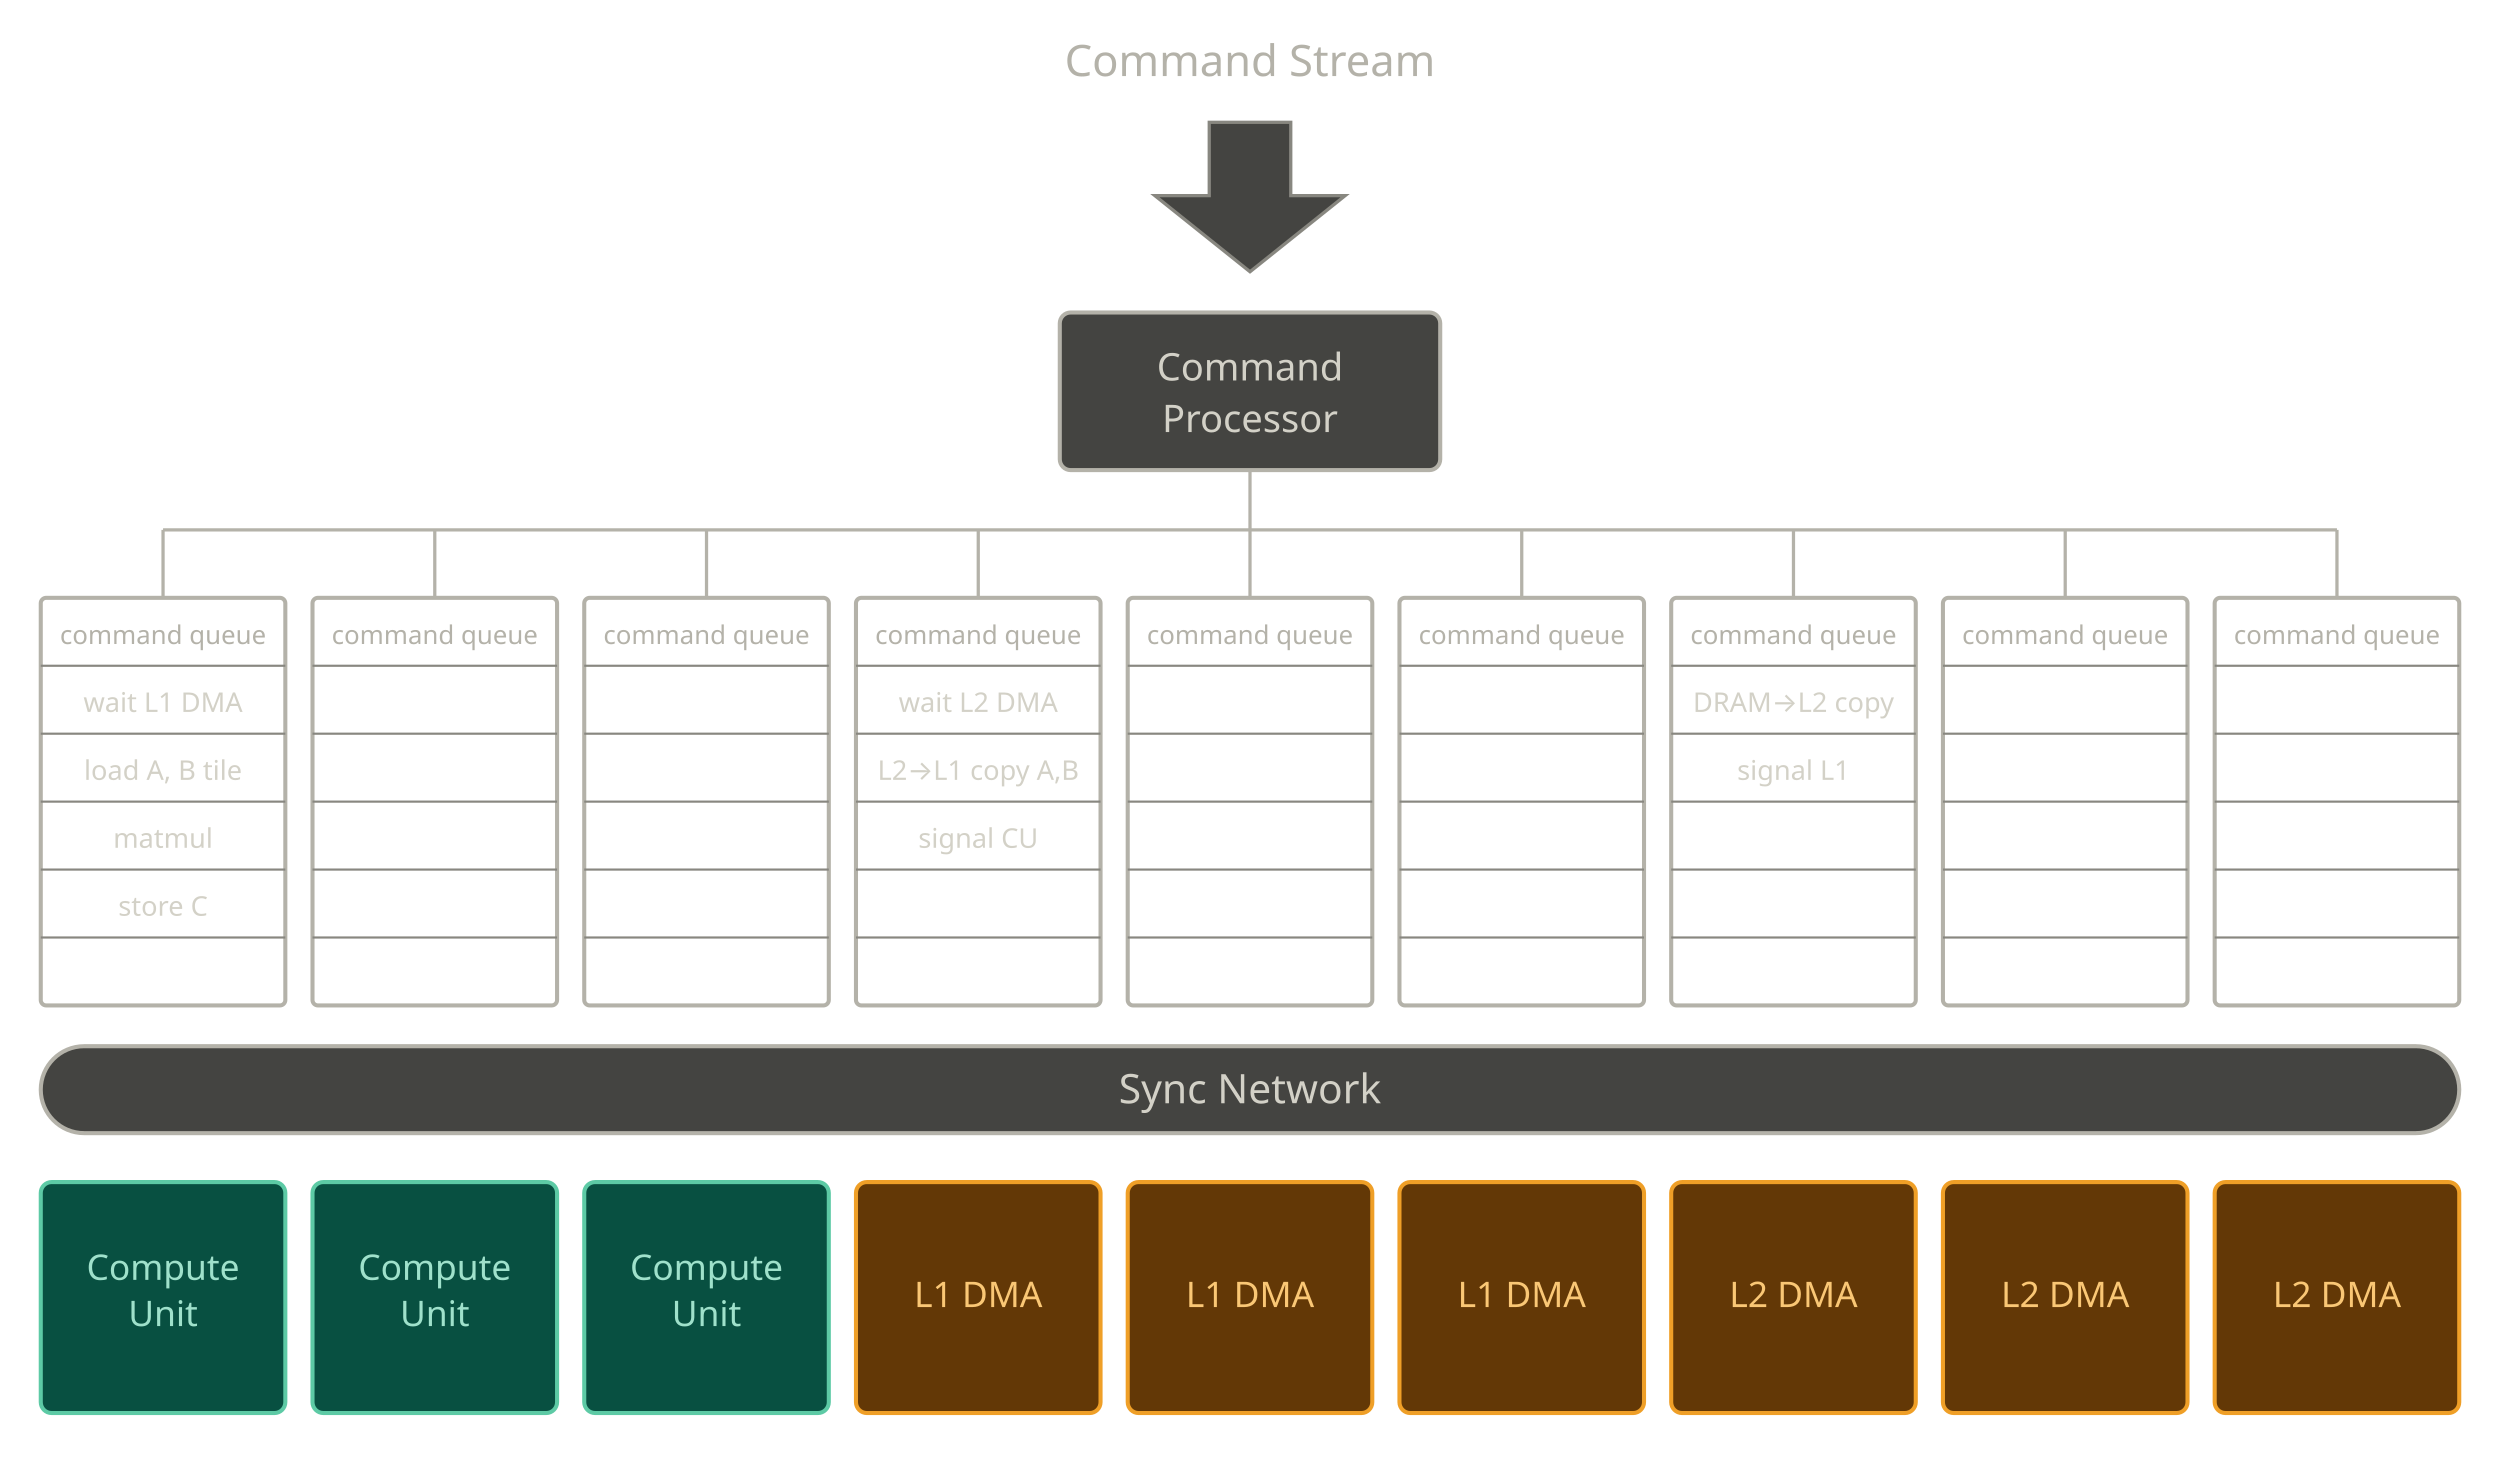
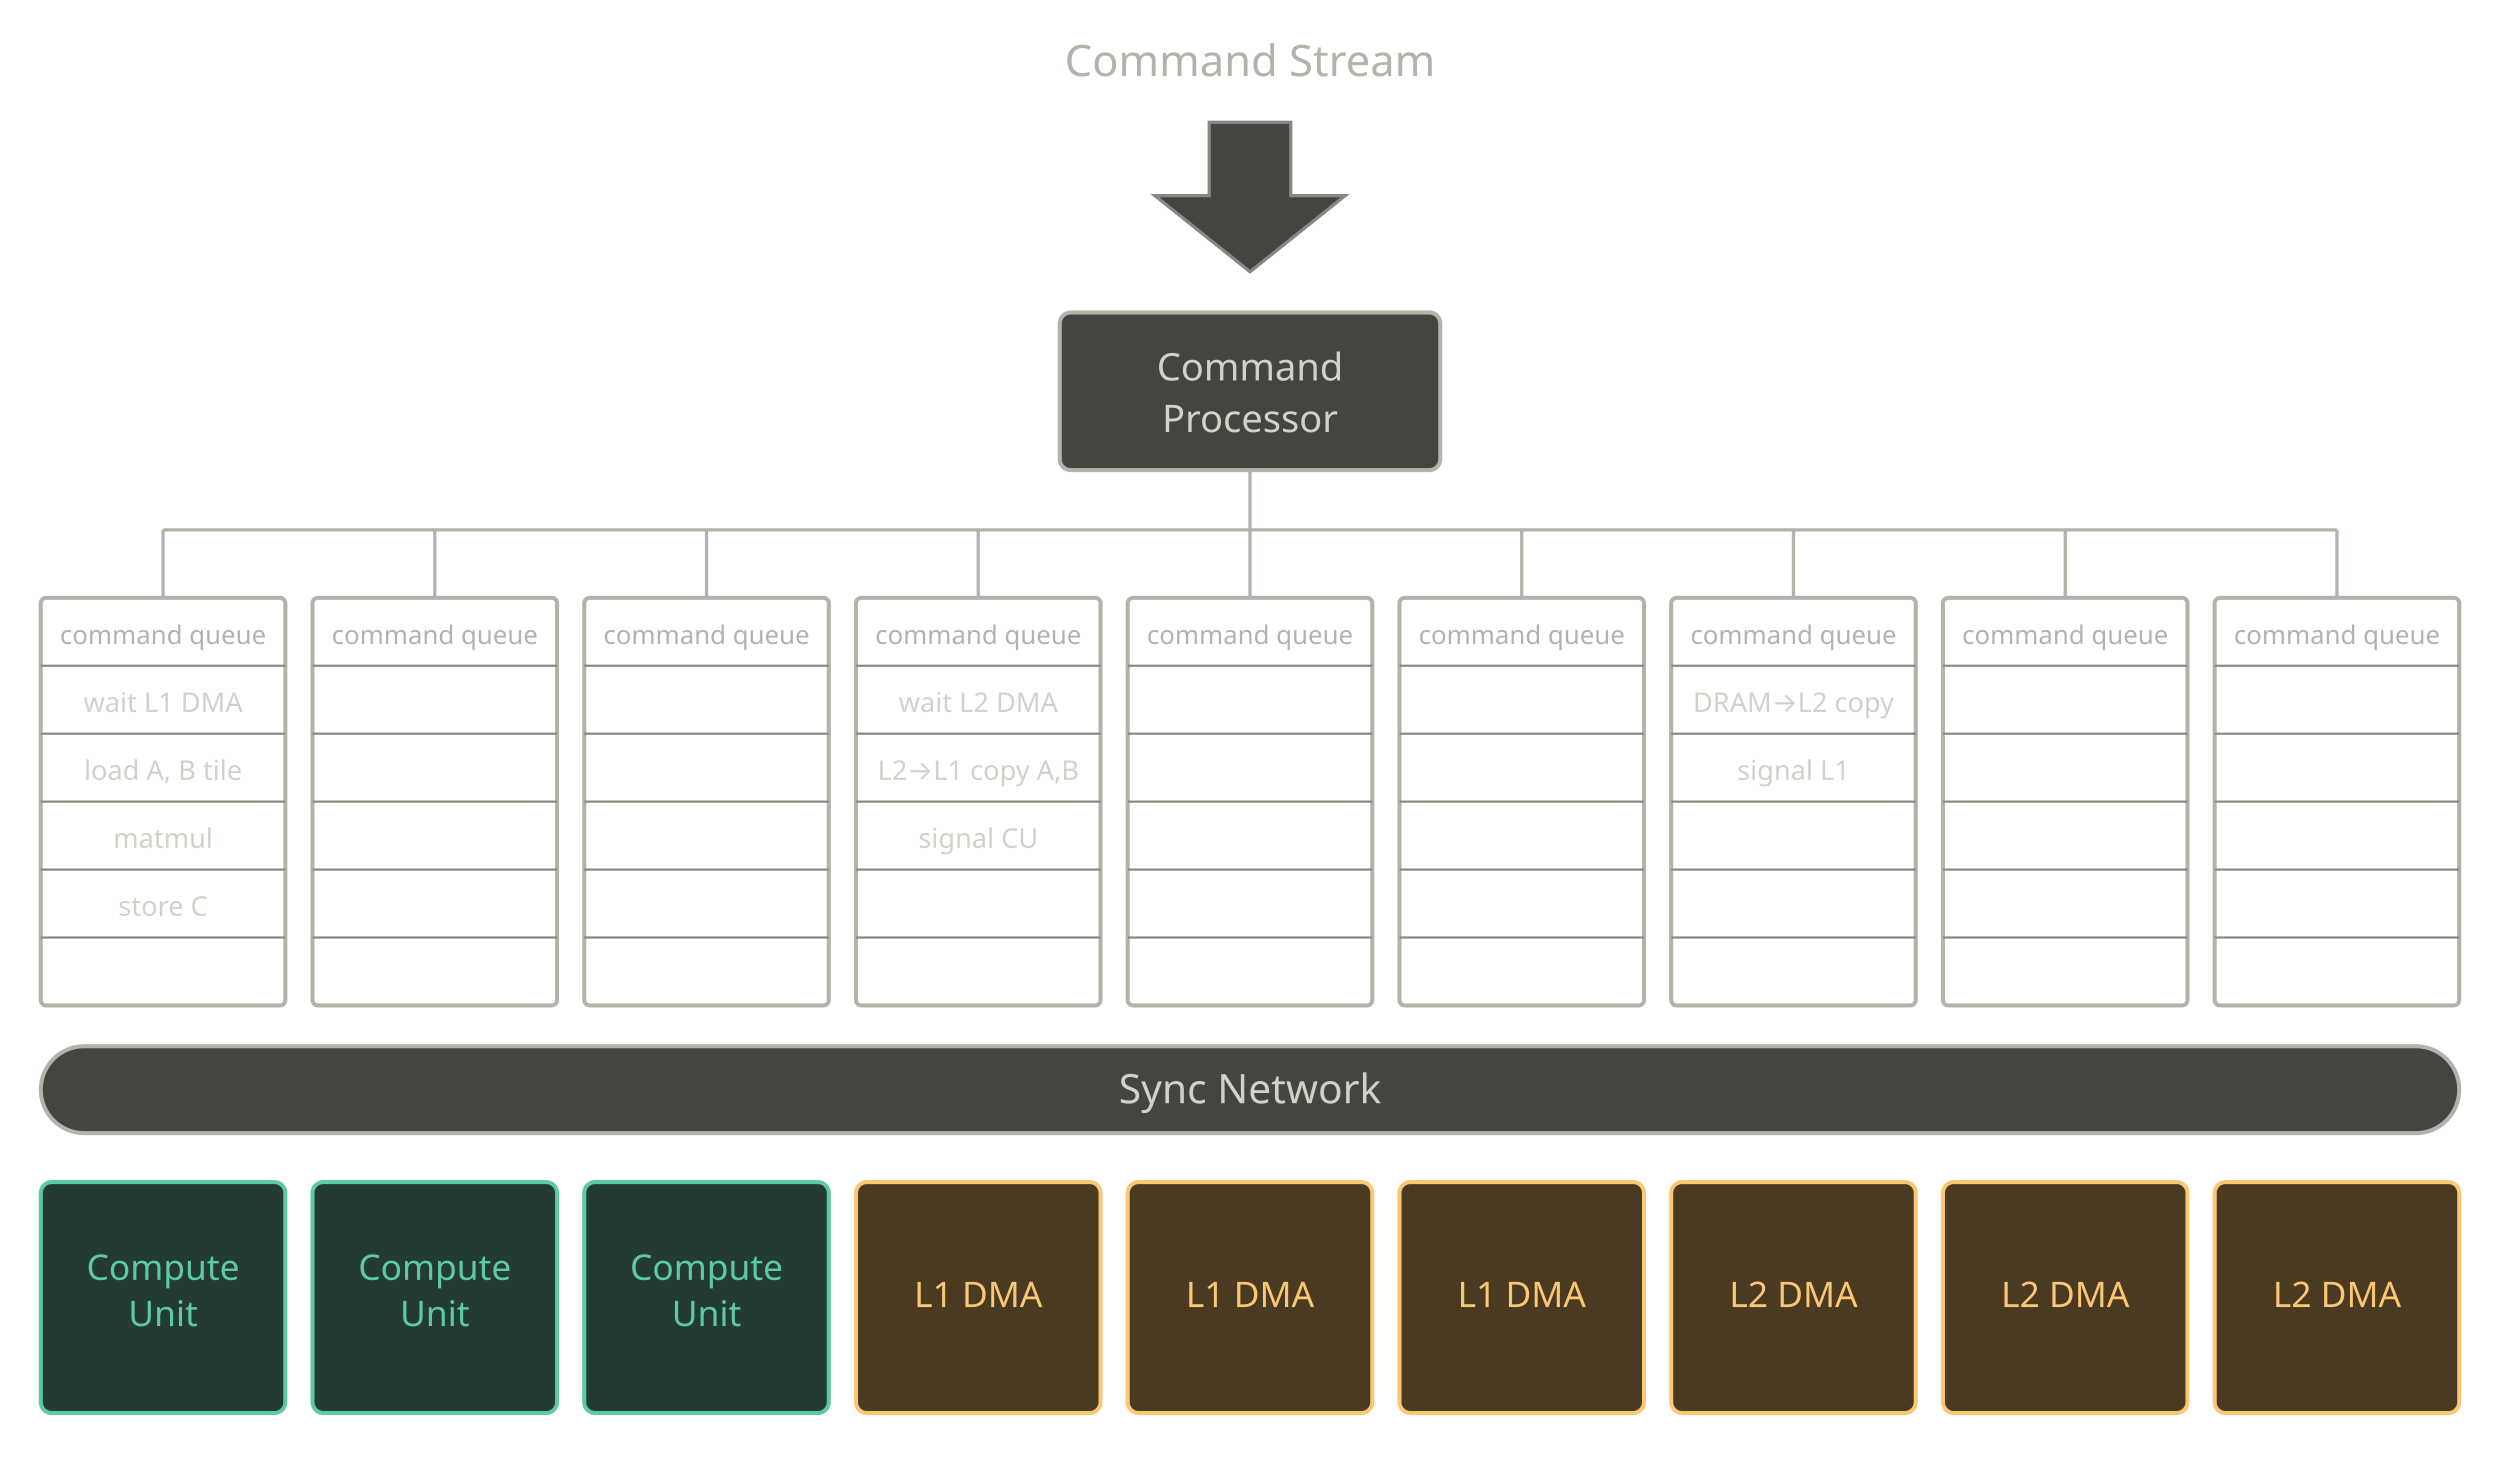
<svg xmlns="http://www.w3.org/2000/svg" width="920" height="540" viewBox="0 0 920 540" font-family="'Pretendard', 'Apple SD Gothic Neo', 'Noto Sans KR', 'Segoe UI', system-ui, -apple-system, sans-serif">
  <text x="460" y="28" text-anchor="middle" font-size="16" fill="#B4B2A9">Command Stream</text>
  <path d="M 445 45 L 475 45 L 475 72 L 495 72 L 460 100 L 425 72 L 445 72 Z" fill="#444441" stroke="#888780" stroke-width="1.2" />
  <rect x="390" y="115" width="140" height="58" rx="4" fill="#444441" stroke="#B4B2A9" stroke-width="1.5" />
  <text x="460" y="140" text-anchor="middle" font-size="14" fill="#D3D1C7">Command</text>
  <text x="460" y="159" text-anchor="middle" font-size="14" fill="#D3D1C7">Processor</text>
  <g stroke="#B4B2A9" stroke-width="1.2" fill="none">
    <line x1="460" y1="173" x2="460" y2="195" />
    <line x1="60" y1="195" x2="860" y2="195" />
    <line x1="60" y1="195" x2="60" y2="220" />
    <line x1="160" y1="195" x2="160" y2="220" />
    <line x1="260" y1="195" x2="260" y2="220" />
    <line x1="360" y1="195" x2="360" y2="220" />
    <line x1="460" y1="195" x2="460" y2="220" />
    <line x1="560" y1="195" x2="560" y2="220" />
    <line x1="660" y1="195" x2="660" y2="220" />
    <line x1="760" y1="195" x2="760" y2="220" />
    <line x1="860" y1="195" x2="860" y2="220" />
  </g>
  <g stroke="#B4B2A9" stroke-width="1.5" fill="none">
    <rect x="15" y="220" width="90" height="150" rx="2" />
    <rect x="115" y="220" width="90" height="150" rx="2" />
    <rect x="215" y="220" width="90" height="150" rx="2" />
    <rect x="315" y="220" width="90" height="150" rx="2" />
    <rect x="415" y="220" width="90" height="150" rx="2" />
    <rect x="515" y="220" width="90" height="150" rx="2" />
    <rect x="615" y="220" width="90" height="150" rx="2" />
    <rect x="715" y="220" width="90" height="150" rx="2" />
    <rect x="815" y="220" width="90" height="150" rx="2" />
  </g>
  <g stroke="#888780" stroke-width="0.8">
    <line x1="15" y1="245" x2="105" y2="245" />
    <line x1="15" y1="270" x2="105" y2="270" />
    <line x1="15" y1="295" x2="105" y2="295" />
    <line x1="15" y1="320" x2="105" y2="320" />
    <line x1="15" y1="345" x2="105" y2="345" />
    <line x1="115" y1="245" x2="205" y2="245" />
    <line x1="115" y1="270" x2="205" y2="270" />
    <line x1="115" y1="295" x2="205" y2="295" />
    <line x1="115" y1="320" x2="205" y2="320" />
    <line x1="115" y1="345" x2="205" y2="345" />
    <line x1="215" y1="245" x2="305" y2="245" />
    <line x1="215" y1="270" x2="305" y2="270" />
    <line x1="215" y1="295" x2="305" y2="295" />
    <line x1="215" y1="320" x2="305" y2="320" />
    <line x1="215" y1="345" x2="305" y2="345" />
    <line x1="315" y1="245" x2="405" y2="245" />
    <line x1="315" y1="270" x2="405" y2="270" />
    <line x1="315" y1="295" x2="405" y2="295" />
    <line x1="315" y1="320" x2="405" y2="320" />
    <line x1="315" y1="345" x2="405" y2="345" />
    <line x1="415" y1="245" x2="505" y2="245" />
    <line x1="415" y1="270" x2="505" y2="270" />
    <line x1="415" y1="295" x2="505" y2="295" />
    <line x1="415" y1="320" x2="505" y2="320" />
    <line x1="415" y1="345" x2="505" y2="345" />
    <line x1="515" y1="245" x2="605" y2="245" />
    <line x1="515" y1="270" x2="605" y2="270" />
    <line x1="515" y1="295" x2="605" y2="295" />
    <line x1="515" y1="320" x2="605" y2="320" />
    <line x1="515" y1="345" x2="605" y2="345" />
    <line x1="615" y1="245" x2="705" y2="245" />
    <line x1="615" y1="270" x2="705" y2="270" />
    <line x1="615" y1="295" x2="705" y2="295" />
    <line x1="615" y1="320" x2="705" y2="320" />
    <line x1="615" y1="345" x2="705" y2="345" />
    <line x1="715" y1="245" x2="805" y2="245" />
    <line x1="715" y1="270" x2="805" y2="270" />
    <line x1="715" y1="295" x2="805" y2="295" />
    <line x1="715" y1="320" x2="805" y2="320" />
    <line x1="715" y1="345" x2="805" y2="345" />
    <line x1="815" y1="245" x2="905" y2="245" />
    <line x1="815" y1="270" x2="905" y2="270" />
    <line x1="815" y1="295" x2="905" y2="295" />
    <line x1="815" y1="320" x2="905" y2="320" />
    <line x1="815" y1="345" x2="905" y2="345" />
  </g>
  <rect x="15" y="385" width="890" height="32" rx="16" fill="#444441" stroke="#B4B2A9" stroke-width="1.5" />
  <text x="460" y="406" text-anchor="middle" font-size="15" fill="#D3D1C7">Sync Network</text>
-   <g fill="#085041" stroke="#5DCAA5" stroke-width="1.5">
+   <g fill="#233B34" stroke="#5DCAA5" stroke-width="1.5">
    <rect x="15" y="435" width="90" height="85" rx="4" />
    <rect x="115" y="435" width="90" height="85" rx="4" />
    <rect x="215" y="435" width="90" height="85" rx="4" />
  </g>
-   <g font-size="13" fill="#9FE1CB" text-anchor="middle">
+   <g font-size="13" fill="#5DCAA5" text-anchor="middle">
    <text x="60" y="471">Compute</text>
    <text x="60" y="488">Unit</text>
    <text x="160" y="471">Compute</text>
    <text x="160" y="488">Unit</text>
    <text x="260" y="471">Compute</text>
    <text x="260" y="488">Unit</text>
  </g>
-   <g fill="#633806" stroke="#EF9F27" stroke-width="1.5">
+   <g fill="#4A3A22" stroke="#FAC775" stroke-width="1.5">
    <rect x="315" y="435" width="90" height="85" rx="4" />
    <rect x="415" y="435" width="90" height="85" rx="4" />
    <rect x="515" y="435" width="90" height="85" rx="4" />
    <rect x="615" y="435" width="90" height="85" rx="4" />
    <rect x="715" y="435" width="90" height="85" rx="4" />
    <rect x="815" y="435" width="90" height="85" rx="4" />
  </g>
  <g font-size="13" fill="#FAC775" text-anchor="middle">
    <text x="360" y="481">L1 DMA</text>
    <text x="460" y="481">L1 DMA</text>
    <text x="560" y="481">L1 DMA</text>
    <text x="660" y="481">L2 DMA</text>
    <text x="760" y="481">L2 DMA</text>
    <text x="860" y="481">L2 DMA</text>
  </g>
  <text x="60" y="237" text-anchor="middle" font-size="9.5" fill="#B4B2A9">command queue</text>
  <text x="160" y="237" text-anchor="middle" font-size="9.5" fill="#B4B2A9">command queue</text>
  <text x="260" y="237" text-anchor="middle" font-size="9.5" fill="#B4B2A9">command queue</text>
  <text x="360" y="237" text-anchor="middle" font-size="9.5" fill="#B4B2A9">command queue</text>
  <text x="460" y="237" text-anchor="middle" font-size="9.5" fill="#B4B2A9">command queue</text>
  <text x="560" y="237" text-anchor="middle" font-size="9.5" fill="#B4B2A9">command queue</text>
  <text x="660" y="237" text-anchor="middle" font-size="9.5" fill="#B4B2A9">command queue</text>
  <text x="760" y="237" text-anchor="middle" font-size="9.5" fill="#B4B2A9">command queue</text>
  <text x="860" y="237" text-anchor="middle" font-size="9.5" fill="#B4B2A9">command queue</text>
  <text x="60" y="262" text-anchor="middle" font-size="10" fill="#D3D1C7">wait L1 DMA</text>
  <text x="60" y="287" text-anchor="middle" font-size="10" fill="#D3D1C7">load A, B tile</text>
  <text x="60" y="312" text-anchor="middle" font-size="10" fill="#D3D1C7">matmul</text>
  <text x="60" y="337" text-anchor="middle" font-size="10" fill="#D3D1C7">store C</text>
  <text x="360" y="262" text-anchor="middle" font-size="10" fill="#D3D1C7">wait L2 DMA</text>
  <text x="360" y="287" text-anchor="middle" font-size="10" fill="#D3D1C7">L2→L1 copy A,B</text>
  <text x="360" y="312" text-anchor="middle" font-size="10" fill="#D3D1C7">signal CU</text>
  <text x="660" y="262" text-anchor="middle" font-size="10" fill="#D3D1C7">DRAM→L2 copy</text>
  <text x="660" y="287" text-anchor="middle" font-size="10" fill="#D3D1C7">signal L1</text>
</svg>
